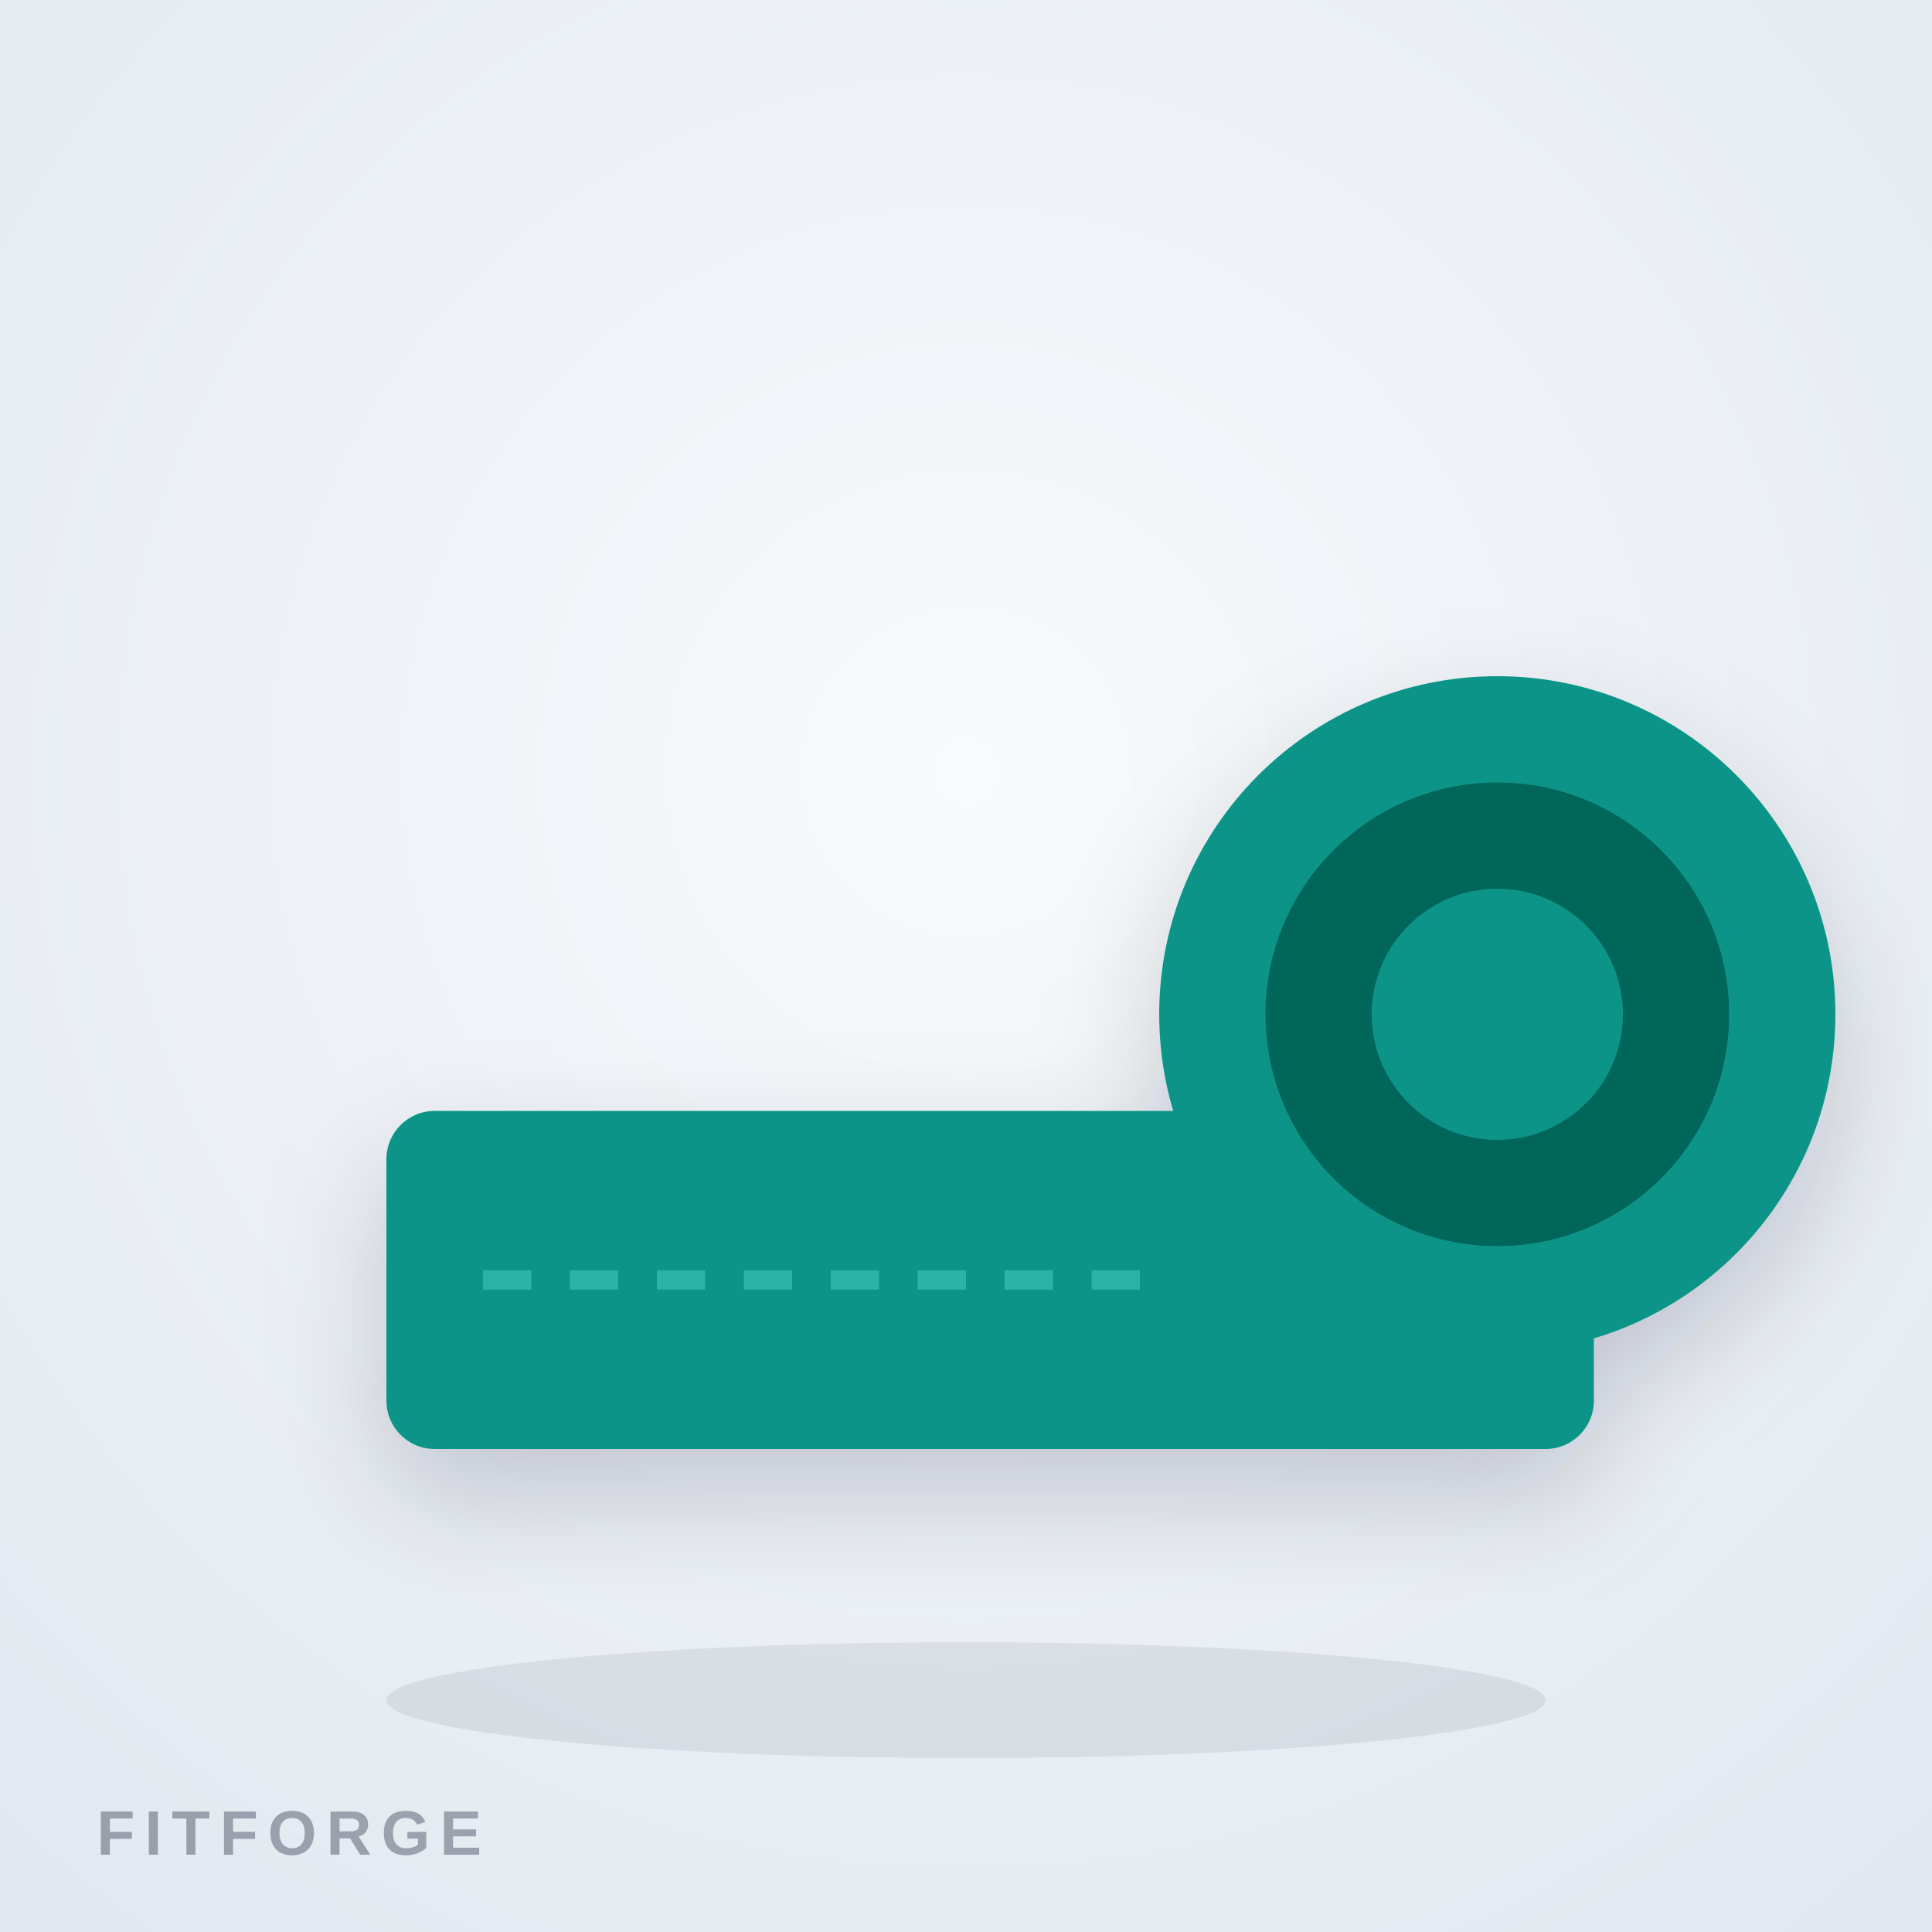
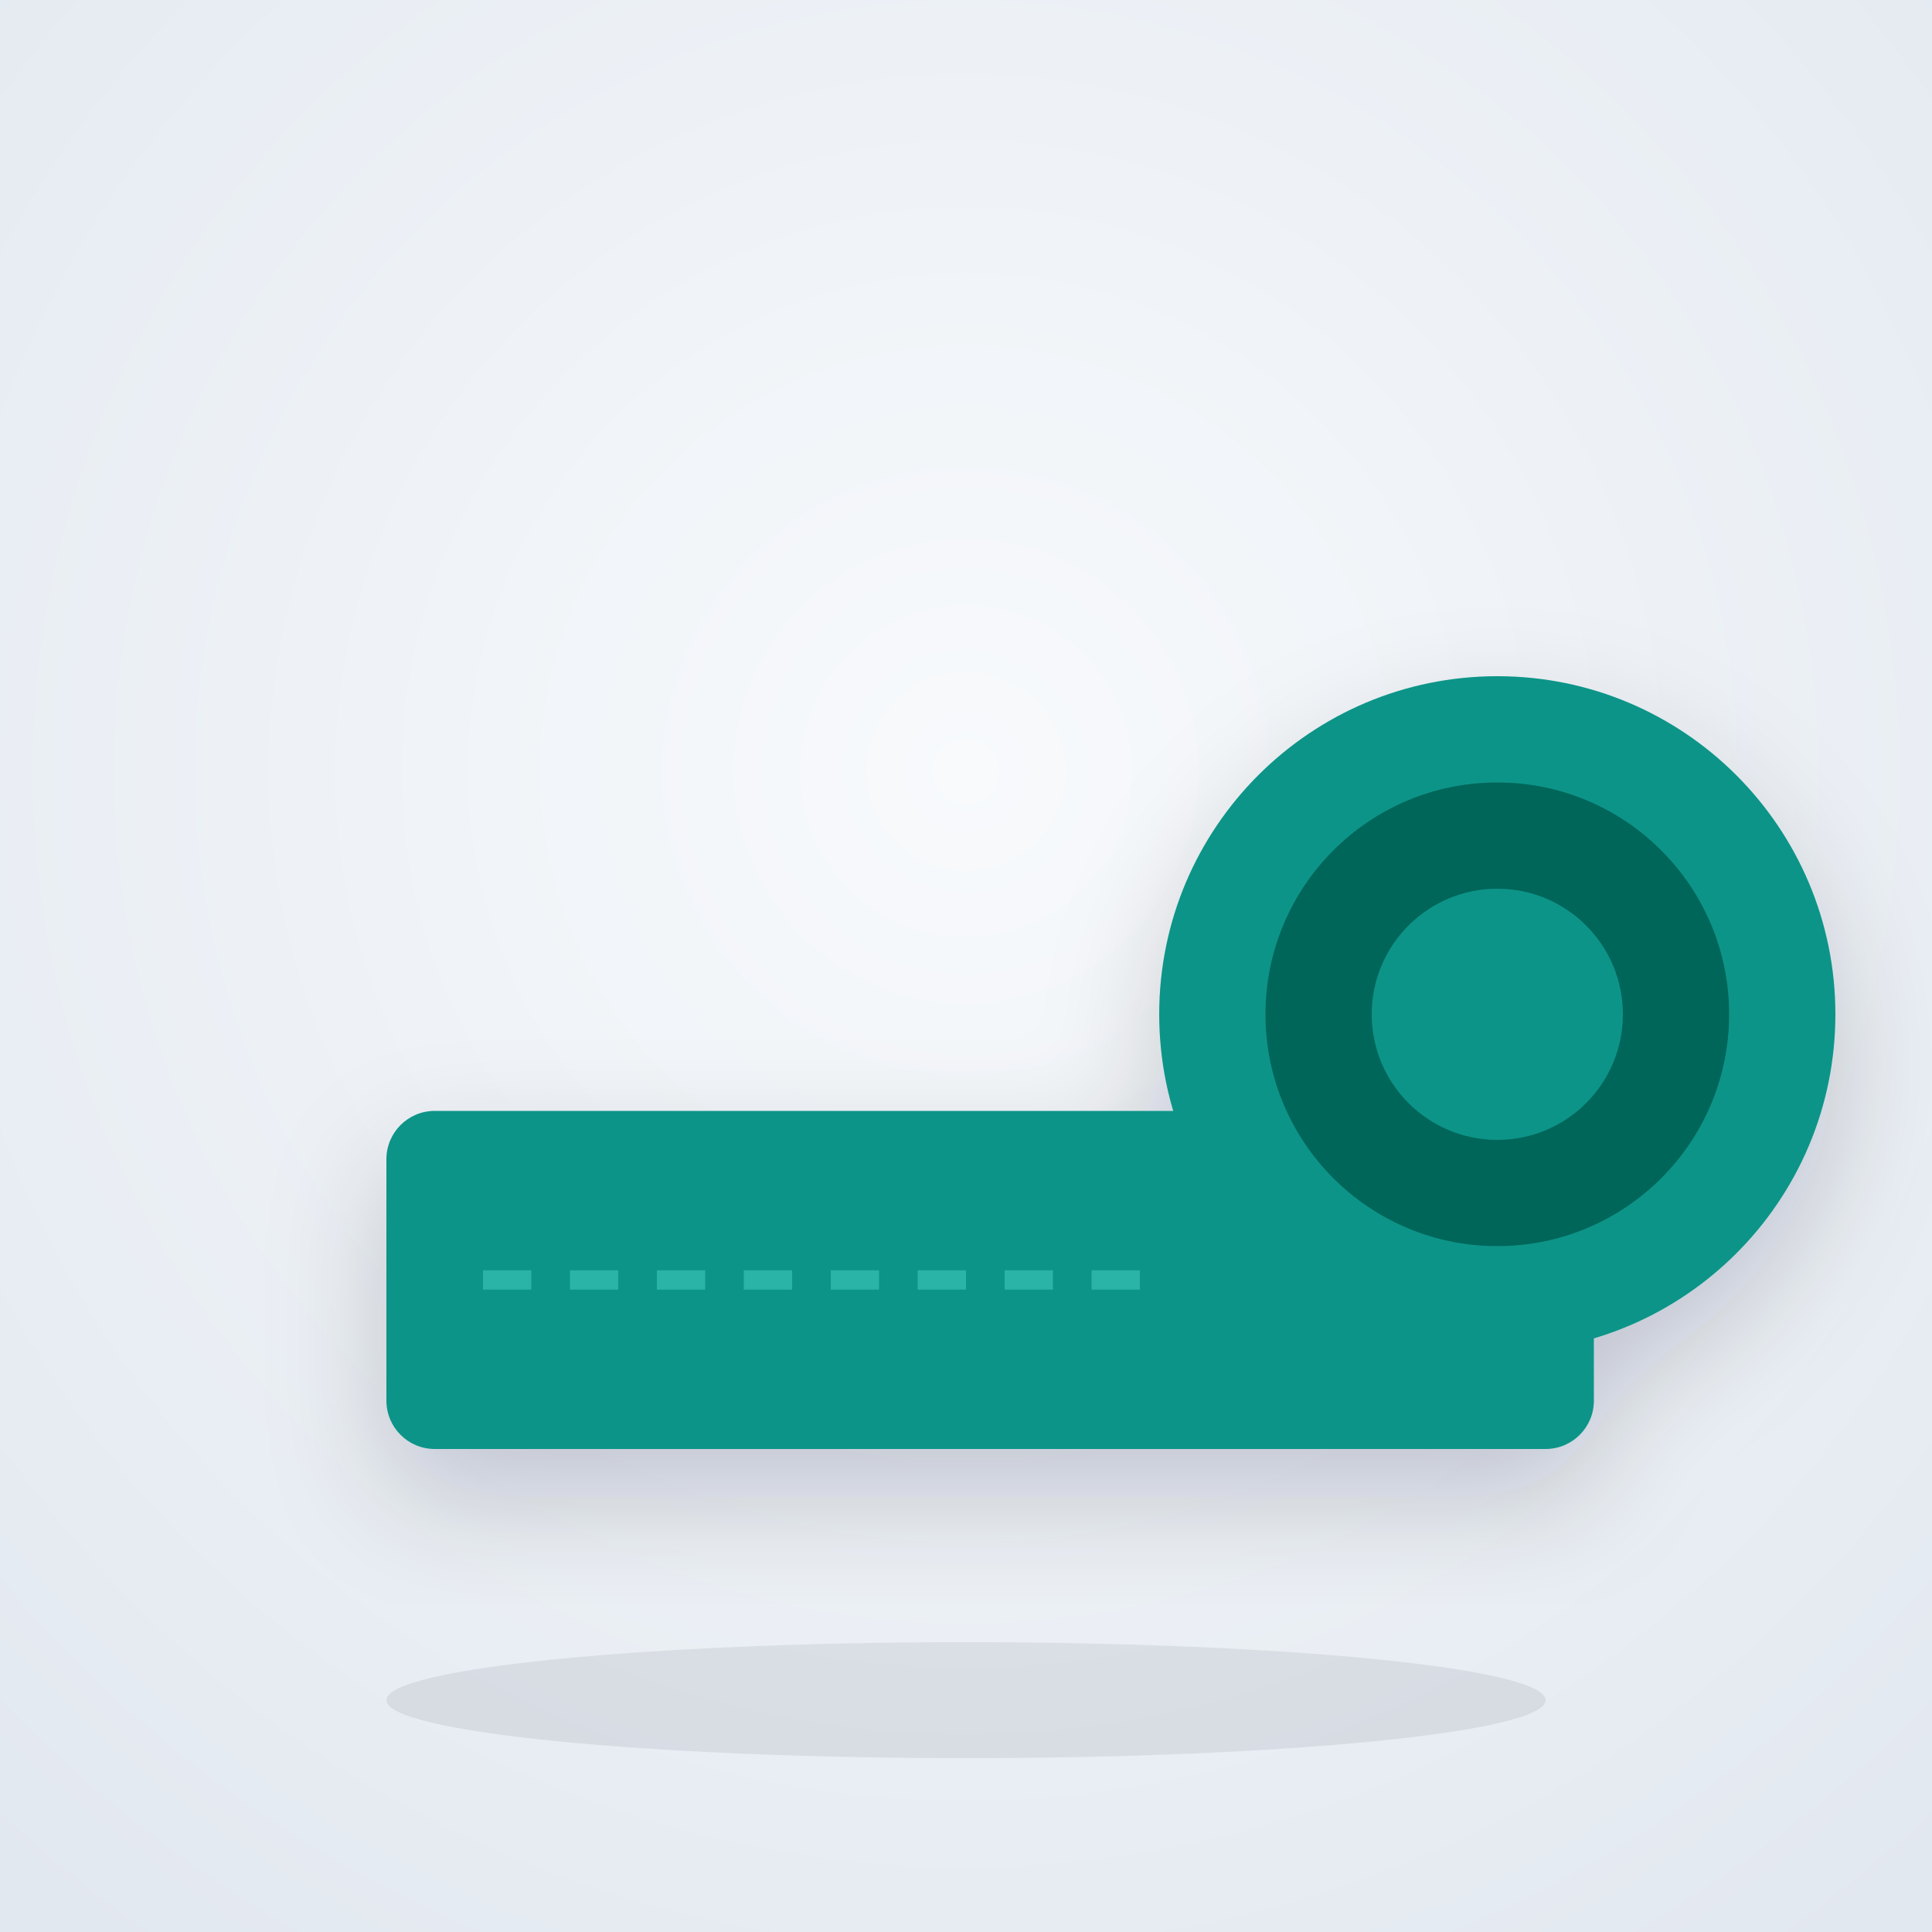
<svg xmlns="http://www.w3.org/2000/svg" viewBox="0 0 400 400" width="800" height="800">
  <defs>
    <radialGradient id="bg" cx="50%" cy="40%" r="75%">
      <stop offset="0" stop-color="#f8fafc" />
      <stop offset="1" stop-color="#e2e8f0" />
    </radialGradient>
    <linearGradient id="screen" x1="0" y1="0" x2="1" y2="1">
      <stop offset="0" stop-color="#6366f1" />
      <stop offset=".5" stop-color="#ec4899" />
      <stop offset="1" stop-color="#f59e0b" />
    </linearGradient>
    <filter id="sh" x="-20%" y="-20%" width="140%" height="140%">
      <feDropShadow dx="0" dy="10" stdDeviation="12" flood-color="#0f172a" flood-opacity=".18" />
    </filter>
  </defs>
  <rect width="400" height="400" fill="url(#bg)" />
  <ellipse cx="200" cy="352" rx="120" ry="12" fill="#0f172a" opacity=".08" />
  <g filter="url(#sh)" transform="translate(200 200) rotate(0) scale(1) translate(-200 -200)">
    <rect x="80" y="230" width="250" height="70" rx="10" fill="#0d9488" />
    <circle cx="310" cy="210" r="70" fill="#0d9488" />
    <circle cx="310" cy="210" r="48" fill="#00665a" />
    <circle cx="310" cy="210" r="26" fill="#0d9488" />
    <line x1="100" y1="265" x2="240" y2="265" stroke="#2cb3a7" stroke-width="4" stroke-dasharray="10 8" />
  </g>
-   <text x="20" y="384" font-family="Arial, sans-serif" font-size="13" font-weight="700" letter-spacing="2" fill="#0f172a" opacity=".35">FITFORGE</text>
</svg>
